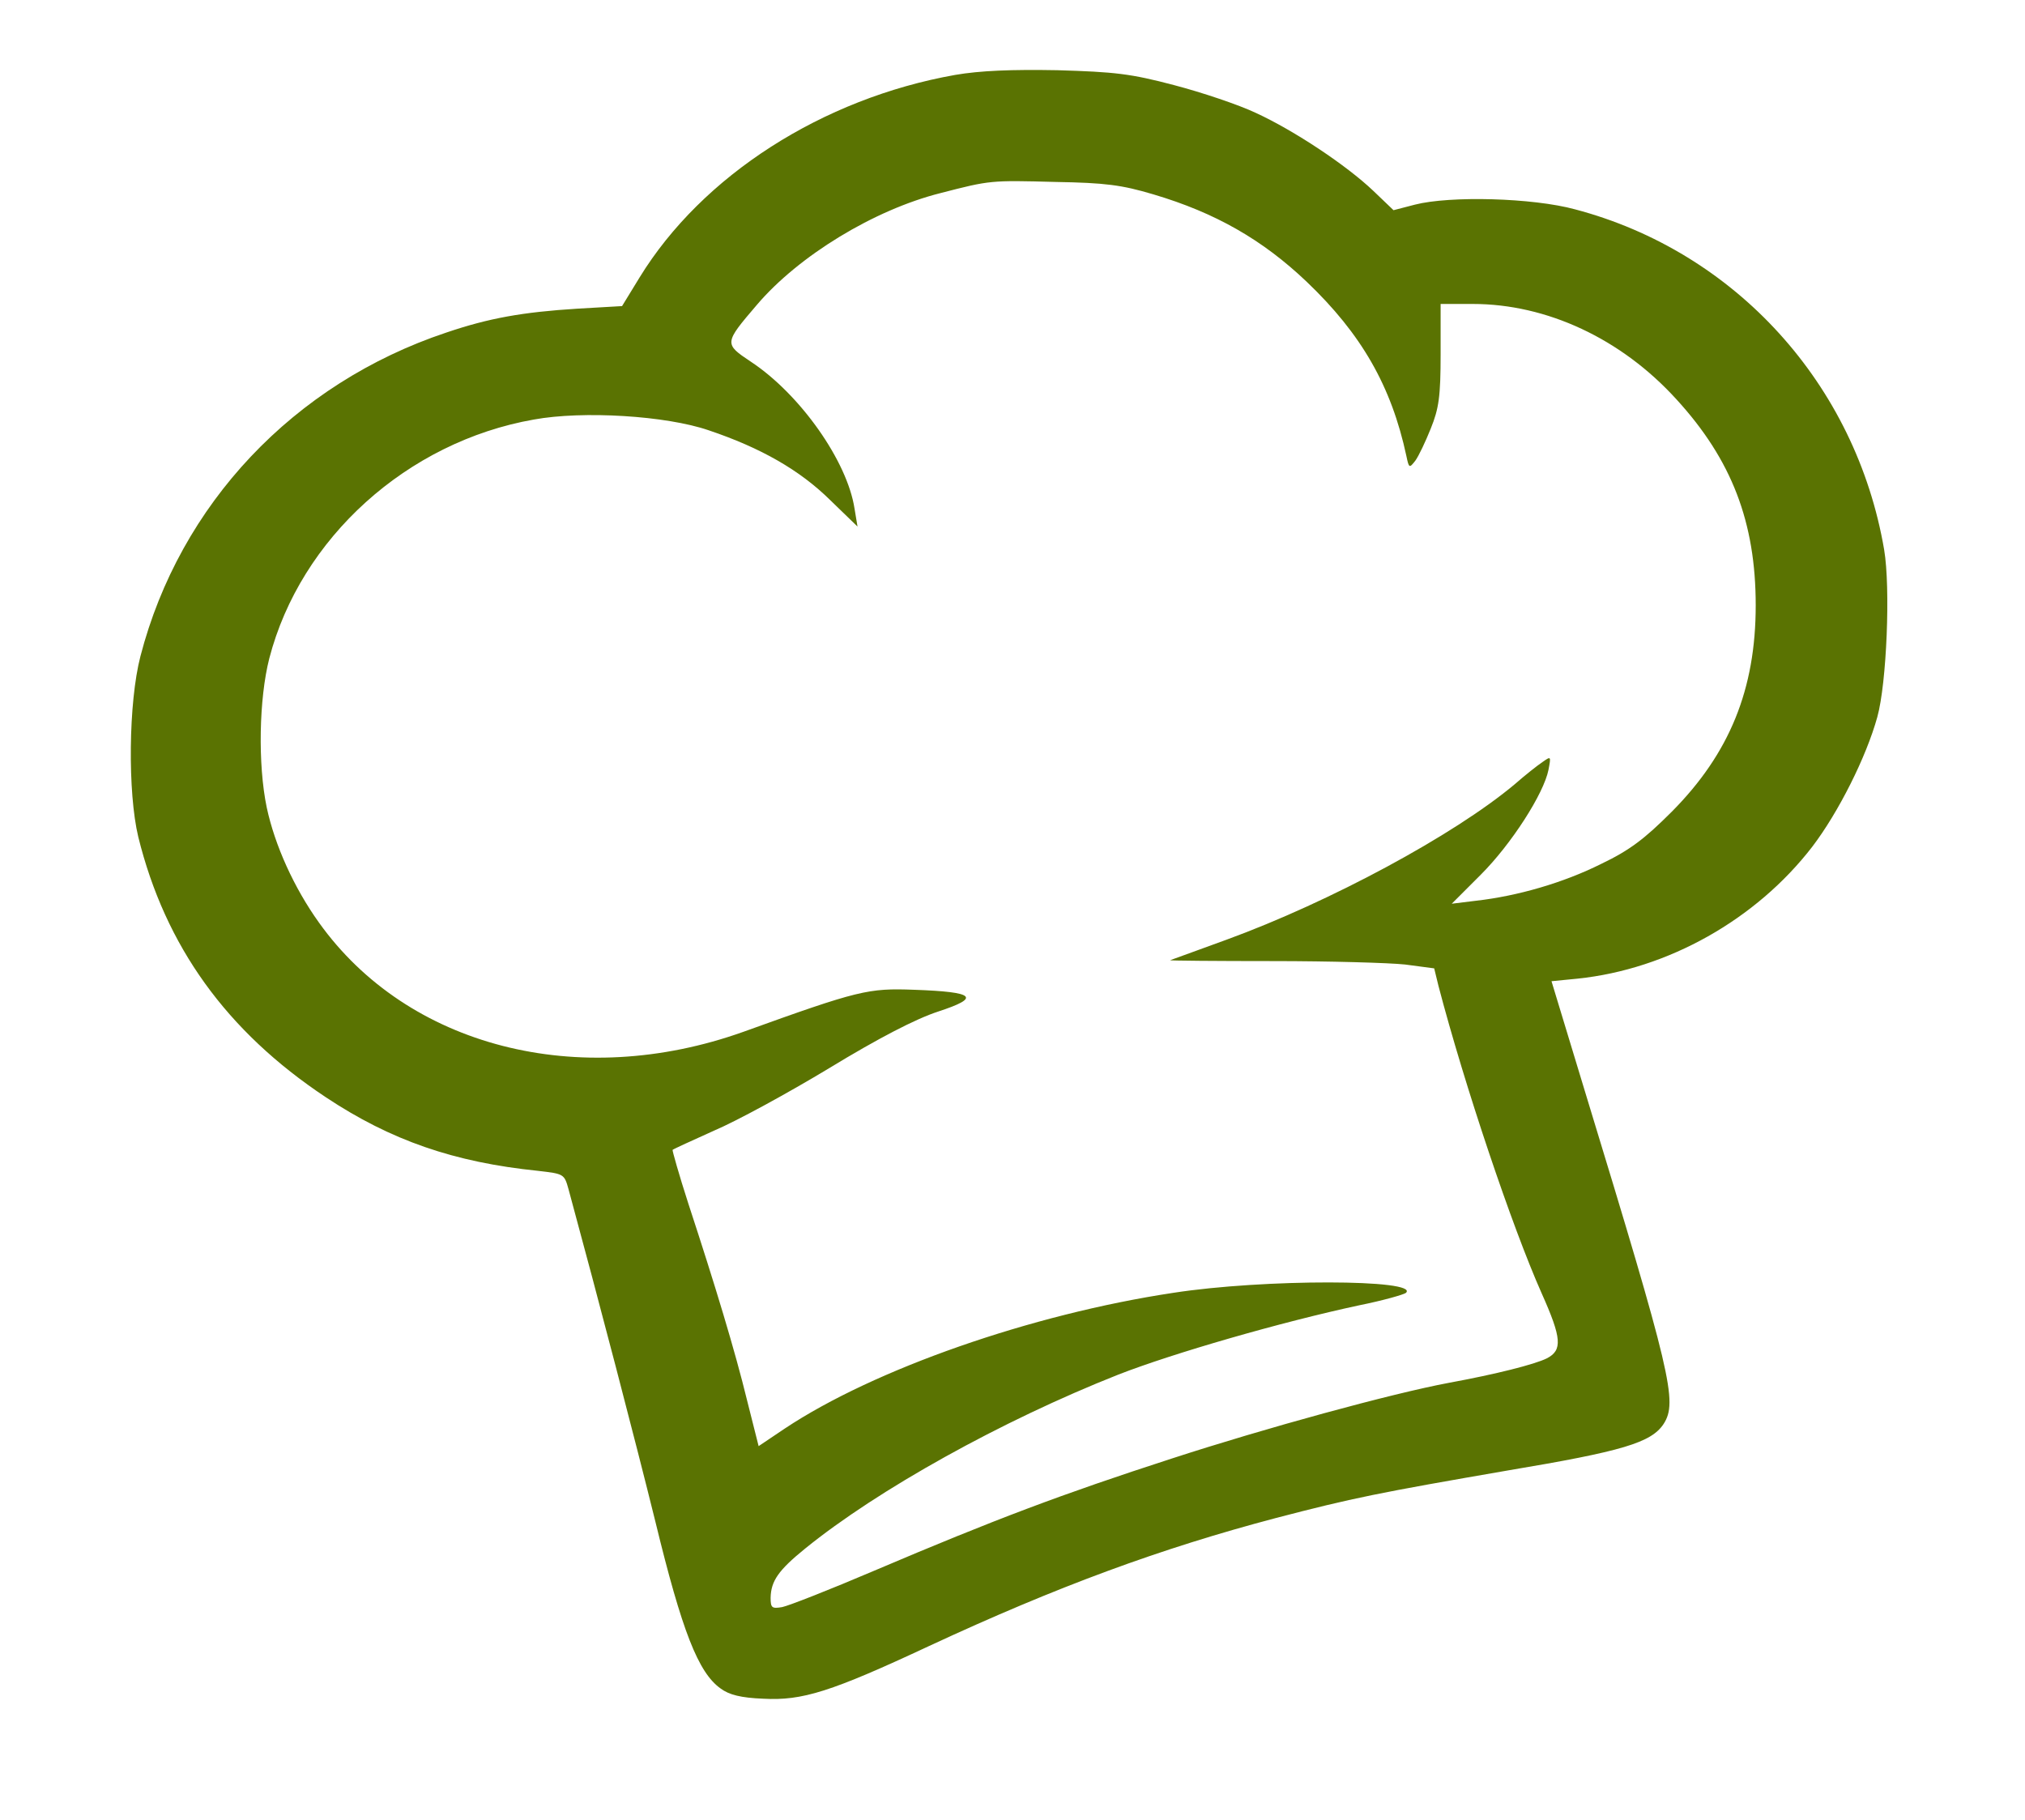
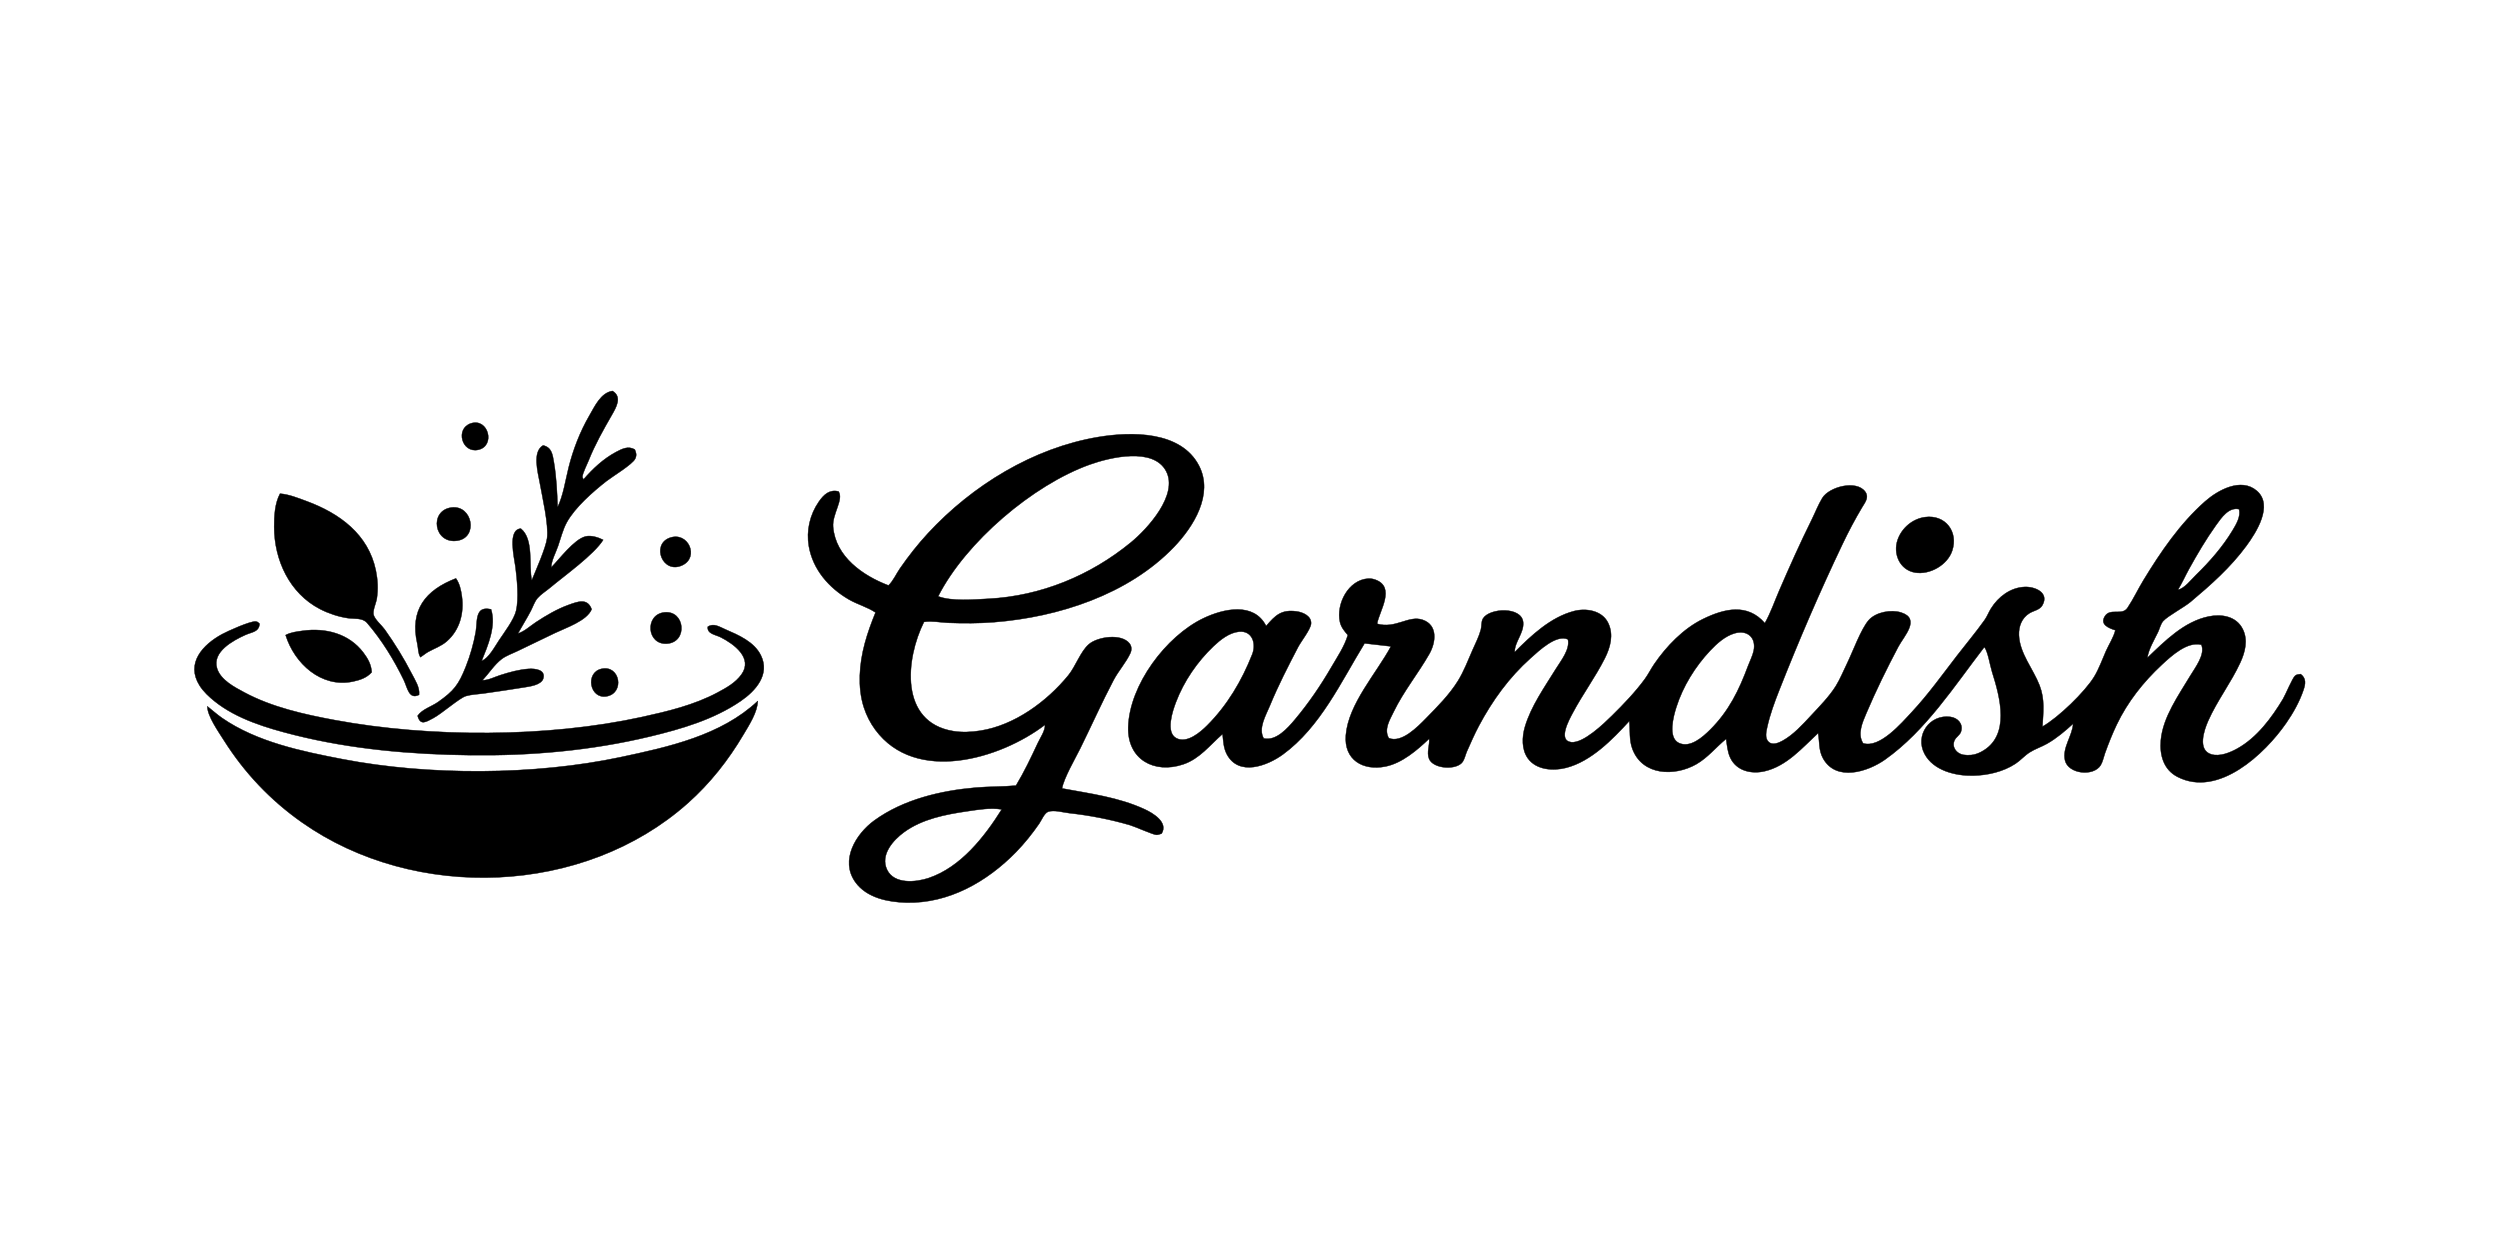
- <svg xmlns="http://www.w3.org/2000/svg" version="1.0" width="473pt" height="425pt" viewBox="0 0 473 425" preserveAspectRatio="xMidYMid meet">
-   <g transform="translate(0,425) scale(0.1,-0.1)" fill="#5a7302" stroke="none">
-     <path d="M2231 4075 c-310 -55 -591 -235 -737 -473 l-41 -67 -104 -6 c-128 -8 -207 -22 -307 -56 -356 -119 -622 -401 -714 -756 -28 -108 -30 -318 -5 -422 63 -255 206 -454 438 -608 152 -101 300 -152 496 -172 60 -7 61 -7 71 -43 72 -265 155 -583 203 -777 62 -255 100 -352 152 -389 20 -15 48 -22 100 -24 91 -5 158 16 387 123 299 139 541 228 810 299 180 47 240 59 541 111 269 45 336 65 365 109 33 52 18 115 -184 777 l-78 257 61 6 c211 22 417 138 548 308 61 80 126 209 152 303 22 79 31 302 16 391 -66 386 -347 696 -722 795 -99 27 -292 32 -374 11 l-50 -13 -47 45 c-63 60 -185 141 -274 182 -40 19 -126 48 -191 65 -102 27 -139 31 -273 35 -107 2 -181 -1 -239 -11z m463 -279 c145 -43 255 -106 358 -204 128 -122 198 -244 233 -407 6 -29 7 -29 21 -11 8 11 24 45 36 75 19 47 23 75 23 174 l0 117 75 0 c173 0 347 -81 476 -223 129 -141 185 -287 185 -481 0 -196 -61 -346 -196 -482 -63 -63 -98 -90 -165 -122 -88 -44 -195 -75 -292 -86 l-57 -7 68 68 c71 71 147 189 158 245 6 32 6 32 -14 18 -12 -8 -41 -31 -65 -52 -142 -119 -432 -275 -673 -363 -72 -26 -131 -48 -132 -48 -1 -1 107 -2 240 -2 133 0 272 -4 309 -8 l68 -9 10 -41 c61 -233 172 -563 241 -718 47 -105 49 -133 12 -152 -28 -14 -119 -37 -228 -57 -134 -25 -430 -106 -648 -177 -256 -83 -413 -142 -695 -262 -103 -44 -200 -82 -215 -85 -24 -4 -27 -2 -27 22 1 39 18 64 81 115 169 137 458 298 731 406 128 50 381 123 563 162 55 11 104 25 109 29 33 32 -332 33 -544 0 -331 -50 -698 -178 -907 -317 l-61 -41 -27 107 c-28 115 -74 267 -137 459 -22 68 -38 125 -37 126 2 2 46 22 97 45 52 22 173 88 269 146 115 70 202 115 254 132 101 33 87 46 -56 51 -107 4 -129 -1 -398 -98 -386 -138 -785 -35 -992 255 -58 81 -103 180 -122 269 -21 101 -18 254 6 348 73 281 322 506 618 558 115 21 309 9 408 -25 122 -41 213 -93 284 -163 l64 -62 -7 42 c-17 111 -127 267 -242 343 -63 42 -63 43 14 133 98 115 274 222 429 261 116 30 117 30 268 26 117 -2 155 -7 229 -29z" />
-   </g>
+ <svg xmlns="http://www.w3.org/2000/svg" viewBox="0 0 1549 775" width="1549" height="775">
+   <path d="M379.5 242.24C385.73 245.92 381.71 252.59 378.94 257.41C373.78 266.39 368.57 275.61 364.74 285.26C363.87 287.44 360.84 293.44 360.88 295.49C360.89 296.06 361.42 296.53 361.5 297.1C367.26 290.46 373.83 284.29 381.63 280.11C385.52 278.03 389.26 276.16 393.32 278.5C394.21 280.55 394.58 281.99 393.61 284.16C392.05 287.68 379.38 295.26 375.69 298.16C367.38 304.69 356.3 314.36 351.17 323.68C348.73 328.12 347.45 333.54 345.78 338.31C344.27 342.66 341.73 347.1 341.5 351.63C346.64 346.41 355.68 334.19 362.77 332.39C366.24 331.51 370.72 332.96 373.74 334.5C368.02 343.7 349.69 356.73 340.74 364.23C338.29 366.27 335.17 368.19 333.08 370.59C331.21 372.75 330.24 375.89 328.93 378.41C326.44 383.21 323.51 387.78 320.92 392.5C324.83 391.36 328.55 387.83 332.05 385.53C338.4 381.35 345.15 377.36 352.33 374.78C358.06 372.72 364 370.39 366.59 377.5C363.63 384.71 350.62 388.95 343.74 392.27C336.09 395.96 328.42 399.58 320.79 403.32C317.58 404.9 313.68 406.19 310.83 408.36C306.36 411.75 302.79 417.38 298.94 421.5C302.59 421.51 306.25 419.54 309.8 418.38C315.48 416.55 321.69 414.8 327.66 414.43C331.34 414.2 338.08 414.8 336.66 420.25C335.56 424.51 327.99 425.36 324.5 425.93C316.17 427.3 307.8 428.5 299.45 429.69C295.95 430.18 292.07 430.27 288.67 431.28C284.66 432.47 273.7 442.19 268.44 444.96C264.08 447.25 260.41 449.86 258.76 443.5C261.49 439.47 267.4 437.8 271.44 434.96C281.29 428.02 284.13 424.33 288.59 413.16C291.4 406.1 293.42 398.94 294.79 391.46C295.44 387.93 294.99 382.42 296.93 379.38C298.61 376.73 301.68 377.03 304.26 377.5C307.57 387.78 302.29 400 298.42 409.5C302.75 407.91 306.55 400.71 309.21 396.72C312.43 391.88 318.48 383.94 319.78 378.4C321.51 371.04 320.37 358.89 319.39 351.34C318.64 345.51 314.27 328.17 322.69 327.5C330.91 334.08 327.53 350.39 329.5 359.52C332.03 353.34 338.18 339.54 338.97 333.48C340.05 325.12 336.01 308 334.45 299.16C333.28 292.62 329.65 279.94 336.5 275.96C341.86 277.19 342.38 281.58 343.21 286.47C344.78 295.77 345.18 304.81 345.5 314.23C349.04 306.86 350.32 297.66 352.32 289.68C355.09 278.62 359.37 267.49 365.1 257.63C368.49 251.79 372.21 243.36 379.5 242.24ZM291.76 262.33C302.67 258.79 307.16 276.39 296.3 278.7C285.99 280.9 282.02 265.48 291.76 262.33ZM572.5 385.35C561 408.4 557.26 447.4 590.5 452.97C596.15 453.91 601.82 453.61 607.45 452.73C628.61 449.41 648.61 434.72 661.94 418.42C666.5 412.83 669.47 403.64 674.69 399.15C680.14 394.47 694.92 392.35 699.85 398.68C701.27 400.51 701.28 402.75 700.33 404.79C697.65 410.56 692.96 415.72 689.96 421.43C682.63 435.34 676.27 449.69 669.3 463.77C666.14 470.15 659.17 482.09 658.05 488.5C675.41 491.75 692.9 493.91 709.15 501.39C714.41 503.81 724.05 509.54 719.73 516.5C718.46 516.8 717.86 517.3 716.5 517.27C714.54 517.23 703.4 512.21 700.28 511.29C688.03 507.68 675.19 505.21 662.5 503.81C658.71 503.39 653.19 501.71 649.53 502.91C647.12 503.7 645.27 508.33 643.88 510.34C639.55 516.59 634.8 522.55 629.49 527.99C611.56 546.33 587.77 559.91 561.5 559.25C550.27 558.97 536.94 556.34 529.95 546.54C520.33 533.06 530.24 516.68 541.79 508.32C559.75 495.33 582.73 489.89 604.5 488C612.82 487.27 621.22 487.52 629.5 486.74C634.56 478.36 638.84 469.36 642.97 460.49C644.62 456.95 647.59 452.87 647.5 449.09C619.68 470.34 567.25 485.83 542.35 452.17C539.24 447.97 536.87 443.28 535.25 438.31C533.2 432.03 532.52 425.09 532.74 418.5C533.2 404.72 537.31 392.14 542.47 379.5C537.61 376.17 531.26 374.5 526.03 371.47C513.62 364.3 503.66 352.9 501.16 338.46C499.48 328.8 501.79 318.88 507.36 310.84C510.47 306.36 514.04 303.12 519.56 304.5C522.9 309.5 515.53 318.49 516.2 326.49C517.74 344.99 534.69 356.73 550.5 362.73C553.49 359.84 555.26 355.62 557.65 352.17C562.93 344.55 568.65 337.26 574.95 330.45C602.43 300.75 640.26 277.5 680.48 270.79C701.02 267.36 731.76 266.94 742.92 288.58C752.04 306.29 739.51 326.31 727.41 338.92C699.12 368.39 655.81 382.35 616.02 385.5C606.54 386.25 596.99 386.27 587.5 385.89C582.57 385.69 577.38 384.55 572.5 385.35ZM581.28 369.5C589.86 372.71 603.33 371.47 612.5 370.99C644.94 369.29 675.67 356.62 700.67 336.12C711.12 327.55 730.22 306.56 722.53 291.94C714.66 276.96 687.9 283.33 675.35 287.8C640.01 300.39 598.32 335.92 581.28 369.5ZM1154.36 460.5C1164.6 463.93 1178.2 448 1184.61 441.12C1194.8 430.19 1203.51 417.97 1212.63 406.16C1218.27 398.85 1224.29 391.7 1229.65 384.18C1231.22 381.98 1232.15 379.39 1233.58 377.09C1238.13 369.75 1245.63 364.05 1254.5 363.67C1260.84 363.4 1269.88 367.14 1265.48 375C1263.81 377.97 1260.15 378.3 1257.45 379.96C1252.7 382.88 1250.72 388.09 1250.93 393.5C1251.36 404.86 1259.79 414.45 1263.74 424.73C1267.09 433.47 1265.98 441.24 1265.5 450.19C1275.13 444.8 1291.9 428.67 1297.63 419.17C1300.56 414.31 1302.56 408.6 1304.86 403.41C1306.74 399.18 1309.55 394.99 1310.67 390.5C1306.69 389.22 1300.82 387.03 1304.23 381.74C1307.59 376.52 1314.82 381.66 1318.18 376.66C1321.83 371.23 1324.63 365.18 1328.03 359.59C1338.72 342.03 1350.72 324.39 1366.23 310.7C1374.17 303.69 1388.58 295.69 1398.34 304.12C1408.75 313.12 1397.9 329.99 1391.8 338.29C1382.08 351.51 1369.85 362.38 1357.34 372.87C1353.11 376.41 1343.2 381.6 1340.32 384.81C1338.75 386.56 1338.14 389.48 1337.13 391.59C1334.72 396.64 1331.34 402.05 1330.5 407.57C1341.35 397.21 1353.24 385.1 1368.5 381.97C1376.55 380.32 1385.64 381.81 1389.63 389.84C1393 396.61 1391.07 404.06 1388.08 410.55C1382.32 423.03 1373.77 434.06 1368.18 446.65C1365.63 452.4 1361.4 464.8 1370.14 467.39C1375.38 468.95 1381.76 466.31 1386.3 463.78C1398.45 456.99 1407.51 444.78 1414.55 433.06C1416.2 430.31 1420.38 419.99 1422.11 418.64C1423.25 417.74 1424.17 417.91 1425.5 417.66C1429.02 420.29 1428.55 423.66 1427.2 427.62C1424.75 434.81 1420.84 441.81 1416.52 448.03C1403.31 467.08 1374.53 494.35 1349.2 481.35C1340.45 476.86 1338.01 467.7 1338.86 458.5C1340.18 444.27 1349.97 430.6 1357.13 418.64C1360.18 413.56 1366.51 405.44 1363.97 399.5C1355.29 397.28 1345.42 406.35 1339.43 411.93C1328.02 422.54 1318.25 434.9 1311.51 449C1308.76 454.76 1306.42 460.69 1304.26 466.69C1303.4 469.07 1302.9 471.96 1301.58 474.12C1297.15 481.33 1281.42 479.61 1279.47 471.08C1277.67 463.26 1284.09 455.93 1284.5 448.41C1279.53 452.98 1274.21 457.48 1268.32 460.82C1264.89 462.77 1260.96 464.03 1257.64 466.13C1254.47 468.13 1251.91 471.16 1248.73 473.24C1241.1 478.23 1231.52 480.4 1222.5 480.58C1211.64 480.8 1197.93 477.48 1192.44 467.08C1186.38 455.6 1195.57 442.48 1208.47 444.17C1213.12 444.78 1216.61 448.61 1215 453.44C1214.31 455.49 1212.01 456.64 1211.07 458.61C1209.06 462.87 1212.28 466.98 1216.57 467.7C1218.17 467.96 1219.88 467.97 1221.49 467.8C1223.52 467.59 1225.59 466.86 1227.4 465.92C1246.05 456.25 1239.16 431.77 1234.28 416.3C1232.99 412.21 1231.71 403.65 1229.5 400.91C1210.86 425.1 1193.32 452.63 1168.08 470.57C1157.4 478.16 1137.73 484.54 1129.57 469.92C1126.75 464.86 1127.47 459.66 1126.5 454.25C1116.66 463.34 1107.13 474.62 1093.44 477.83C1085.18 479.77 1075.88 477.71 1072.05 469.44C1070.33 465.75 1070.09 461.77 1069.5 457.83C1063.27 462.92 1058.17 469.44 1051.02 473.52C1037.59 481.18 1017.69 480.64 1011.45 464.08C1009.31 458.41 1010.13 452.59 1009.5 446.79C999.03 458.21 985.86 471.78 970.36 475.74C962.42 477.78 951.83 477.15 946.63 469.83C942.72 464.33 943.01 456.63 944.82 450.44C948.57 437.64 957.02 425.75 963.98 414.49C967.18 409.32 972.86 402.4 971.5 396.16C964.32 392.85 953.51 403.21 948.32 407.85C935 419.76 924.67 434.05 916.31 449.77C913.61 454.85 911.27 460.21 908.94 465.47C908.04 467.5 907.56 470.01 906.38 471.87C902.84 477.45 887.94 476.55 885.44 470.12C883.82 465.99 885.96 461.73 885.5 457.74C878.09 464.75 868.76 472.83 858.48 474.91C844.53 477.73 832.63 470.87 833.88 455.5C835.47 436.11 852.83 417.22 861.83 400.5C856.39 399.88 850.94 399.26 845.5 398.63C830.89 422.44 818.15 450.45 794.92 467.44C785.17 474.56 767.5 481.22 760.14 467.34C758.04 463.36 757.97 459.14 757.5 454.8C749.71 461.56 743.43 470.11 733.14 473.58C715.07 479.67 698.47 470.48 699.04 450.5C699.78 424.43 722.43 394.22 745.59 383.1C757.99 377.15 776.89 372.86 784.5 387.86C790.14 381.34 793.84 377.47 803.5 378.84C807.44 379.4 812.73 381.76 812.34 386.5C812.06 389.92 806.17 397.38 804.36 400.83C798.14 412.72 791.9 424.89 786.79 437.31C784.32 443.31 779.46 451.27 782.98 457.5C790.66 459.31 797.78 451.24 802.34 445.81C810.84 435.67 818.26 424.81 824.9 413.38C828.56 407.07 833.05 400.52 835.11 393.5C832.99 391.06 830.96 388.64 830.23 385.4C827.75 374.31 835.37 359.26 847.77 358.49C849.29 358.39 850.86 358.7 852.29 359.23C864.91 363.93 854.61 378.58 853.24 386.5C864.75 389.79 872.72 381.05 881.45 384.03C891.08 387.31 889.64 398.1 885.63 405.14C878.68 417.35 869.66 428.32 863.52 441.03C861.07 446.11 857.36 451.92 860.5 457.32C868.37 460.68 878.42 450.3 883.56 445.06C890.55 437.94 898.1 430.36 903.37 421.84C906.95 416.07 909.63 409.07 912.36 402.83C914.15 398.73 916.41 394.42 917.54 390.08C918.11 387.91 917.68 385.27 918.83 383.3C922.73 376.66 942.84 375.66 943.76 385.55C944.37 392.18 938.33 397.84 938.5 404.05C948.78 393.71 960.75 382.42 975.24 378.63C982.84 376.65 992.73 378.26 996.45 386.04C999.93 393.31 997.78 401.05 994.38 407.84C988.48 419.59 980.53 430.25 974.4 441.88C972.38 445.7 965 458.9 973.53 459.85C981.05 460.68 993.74 448.39 998.85 443.35C1005.94 436.38 1013.28 428.73 1019.16 420.69C1021.3 417.76 1022.9 414.45 1024.96 411.45C1032.51 400.42 1042.97 389.52 1055.1 383.58C1068.39 377.06 1082.71 373.65 1093.5 386.09C1097.11 379.73 1099.52 372.6 1102.42 365.89C1108.8 351.12 1115.36 336.45 1122.52 322.03C1124.71 317.61 1126.52 312.83 1129.08 308.61C1133.36 301.57 1150.41 297.14 1155.75 304.74C1158.18 308.2 1155.58 311.32 1153.79 314.3C1149.36 321.71 1145.33 329.35 1141.61 337.15C1127.42 366.9 1114.44 397.13 1102.37 427.8C1099.47 435.17 1096.67 442.75 1094.97 450.5C1094.34 453.37 1093.38 457.33 1095.83 459.67C1098.2 461.93 1102.07 460.3 1104.46 458.98C1111.18 455.28 1116.8 449.05 1121.98 443.49C1127.25 437.82 1133.41 431.6 1137.5 425.02C1140.21 420.66 1142.22 415.59 1144.48 410.98C1147.94 403.93 1153.06 389.74 1157.82 384.3C1162.29 379.2 1171.76 377.53 1177.98 379.52C1190.23 383.43 1179.66 394.18 1176.21 400.7C1169.08 414.18 1162.38 427.82 1156.41 441.86C1153.97 447.59 1150.73 454.77 1154.36 460.5ZM173.5 305.87C179.13 306.31 184.62 308.57 189.93 310.52C210.37 318.06 228.24 331 232.89 353.53C234.07 359.25 234.36 365.11 233.47 370.9C233.06 373.61 230.73 378.48 231.52 381.07C232.43 384.08 236.58 387.49 238.43 390.1C244.66 398.89 250.19 407.81 255.11 417.4C257.2 421.47 260.17 425.8 259.66 430.5C253.31 433.71 252.45 426.04 250.17 421.35C244.14 408.89 236.54 396.52 227.49 386.01C224.55 382.61 219.63 383.58 215.5 382.98C209.62 382.12 203.48 380.07 198.21 377.33C179.43 367.6 169.91 347.04 169.88 326.5C169.87 319.68 170.23 311.99 173.5 305.87ZM279.79 314.45C292.73 312.84 296.51 332.9 283.48 334.98C268.73 337.35 265.74 316.21 279.79 314.45ZM1387.34 315.5C1381 314 1376.45 320.67 1373 325.49C1366.82 334.15 1361.37 343.41 1356.24 352.71C1353.89 356.96 1351.98 361.4 1349.39 365.5C1353.65 364.49 1357.44 359.35 1360.69 356.19C1369.09 348.03 1377.18 338.78 1383.24 328.73C1385.59 324.84 1388.45 320.07 1387.34 315.5ZM1192.75 320.41C1205.34 318.73 1213.49 329.42 1209.6 341.18C1206.66 350.11 1195.69 356.3 1186.57 354.76C1177.02 353.15 1172.77 343.02 1175.79 334.42C1178.34 327.13 1185.04 321.43 1192.75 320.41ZM414.76 333.31C426.38 328.91 433.54 345.26 422.72 350.27C410.54 355.92 403.5 337.58 414.76 333.31ZM282.5 358.36C284.81 361.61 285.63 365.51 286.18 369.5C287.61 379.83 284.88 390.35 276.83 397.36C273.34 400.41 269.35 401.67 265.38 403.87C263.65 404.82 262.18 406.18 260.5 407.21C258.94 404.79 259.23 401.82 258.55 398.85C253.79 378.04 263.5 365.69 282.5 358.36ZM411.69 379.42C424.46 378.1 426.3 397.7 413.47 398.79C400.61 399.87 399.3 380.7 411.69 379.42ZM160.86 386.5C160.35 391.71 156.24 391.5 151.94 393.45C144.49 396.81 131.36 403.83 134.48 414.08C136.69 421.35 145.3 425.74 151.44 429.04C168.54 438.21 188.55 442.66 207.46 446.17C266.26 457.08 339.16 457.08 397.63 444.28C413.58 440.79 430.11 436.85 444.61 429.09C450.09 426.16 455.69 423.07 459.41 417.9C466.7 407.76 454.79 399.05 446.61 394.89C443.25 393.19 438.14 392.86 438.5 388.37C442.14 385.84 445.67 388.34 449.5 389.99C457.58 393.48 467.29 397.64 471.44 406.05C477.28 417.91 468.15 428.1 458.9 434.42C442.25 445.82 422.1 451.69 402.71 456.34C366.33 465.07 328.89 468.36 291.5 467.9C254.83 467.46 217.88 464.28 182.27 455.35C165.43 451.12 146.75 445.57 132.98 434.52C129.5 431.73 126.09 428.57 123.68 424.78C114.87 410.9 125.8 399.39 137.51 392.99C140.98 391.1 155.06 384.73 158.47 385.07C159.75 385.19 159.98 385.75 160.86 386.5ZM230.32 416.5C227.31 419.96 223.03 421.37 218.6 422.3C199.09 426.37 182.48 411.19 176.96 393.5C180.2 391.75 183.86 391.36 187.5 390.85C201.68 388.85 216.23 392.56 225.13 404.33C227.99 408.12 230 411.73 230.32 416.5ZM767.67 391.4C761.67 391.99 756.12 396.41 751.91 400.41C741.83 410.01 733.52 422.1 728.59 435.14C726.55 440.52 721.96 453.96 729.01 457.46C735.57 460.72 743.64 453.78 747.97 449.46C760.42 437.01 769.43 421.79 775.88 405.42C778.49 398.79 775.9 390.57 767.67 391.4ZM1074.8 392.39C1068.89 394.1 1063.73 398.78 1059.62 403.14C1050.35 413 1042.73 425.29 1038.64 438.22C1036.89 443.75 1033.25 456.99 1040.19 460.33C1047.22 463.72 1055.05 456.65 1059.62 452.12C1071.2 440.6 1077.5 427.64 1083.11 412.55C1084.23 409.52 1085.92 406.35 1086.58 403.19C1088.26 395.07 1082.65 390.11 1074.8 392.39ZM372.8 414.39C384.25 411.96 387.16 429.39 375.9 431.45C365.34 433.37 362.35 416.61 372.8 414.39ZM469.5 434.36C469.39 441.21 464.13 449.27 460.64 455.16C451.24 471.06 440 485.34 426.17 497.65C361.71 555.04 257.03 558.78 187.01 509.5C167.54 495.79 151.49 478.87 138.76 458.74C135.46 453.51 128.37 443.53 128.5 437.65C131.55 440.04 134.45 442.7 137.64 444.9C159.23 459.8 187 465.52 212.27 470.39C265.66 480.67 331.3 480.43 384.52 469.14C414.03 462.87 446.85 455.71 469.5 434.36ZM620.67 501.5C613.71 500.35 606.34 501.63 599.37 502.65C585.89 504.61 571.4 507.41 560.15 515.62C553.32 520.61 545.27 529.67 549.62 538.86C554 548.12 567.69 546.64 575.5 544C595.29 537.3 609.98 518.55 620.67 501.5Z" fill="currentColor" fill-rule="evenodd" stroke="currentColor" stroke-width="0.25" stroke-linejoin="round" />
</svg>
